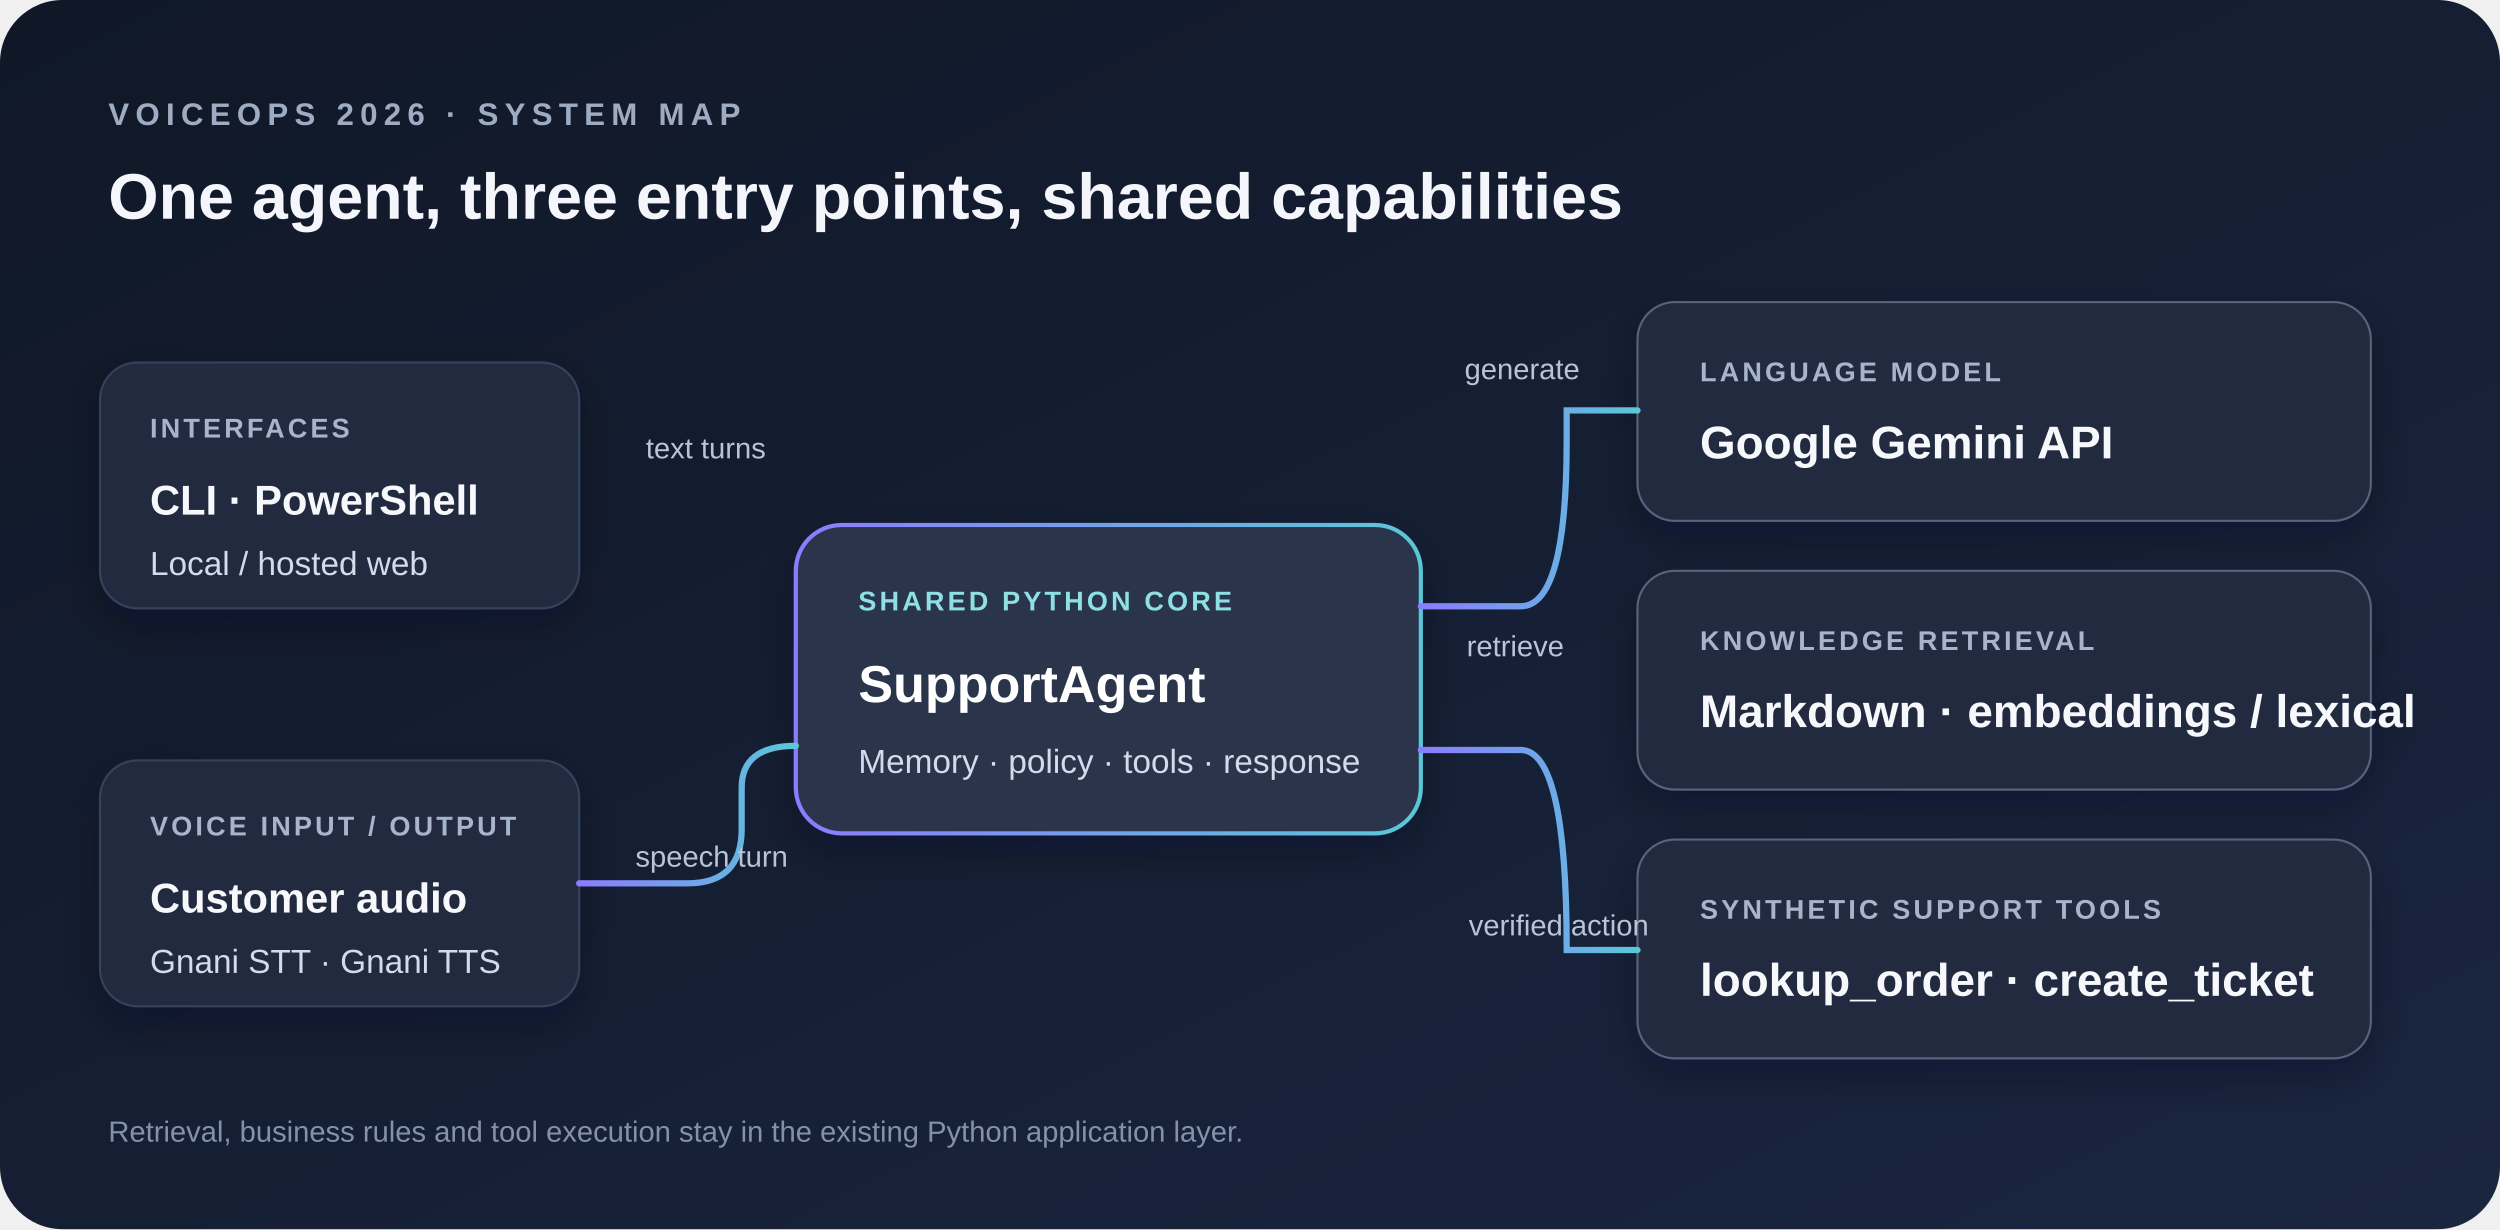
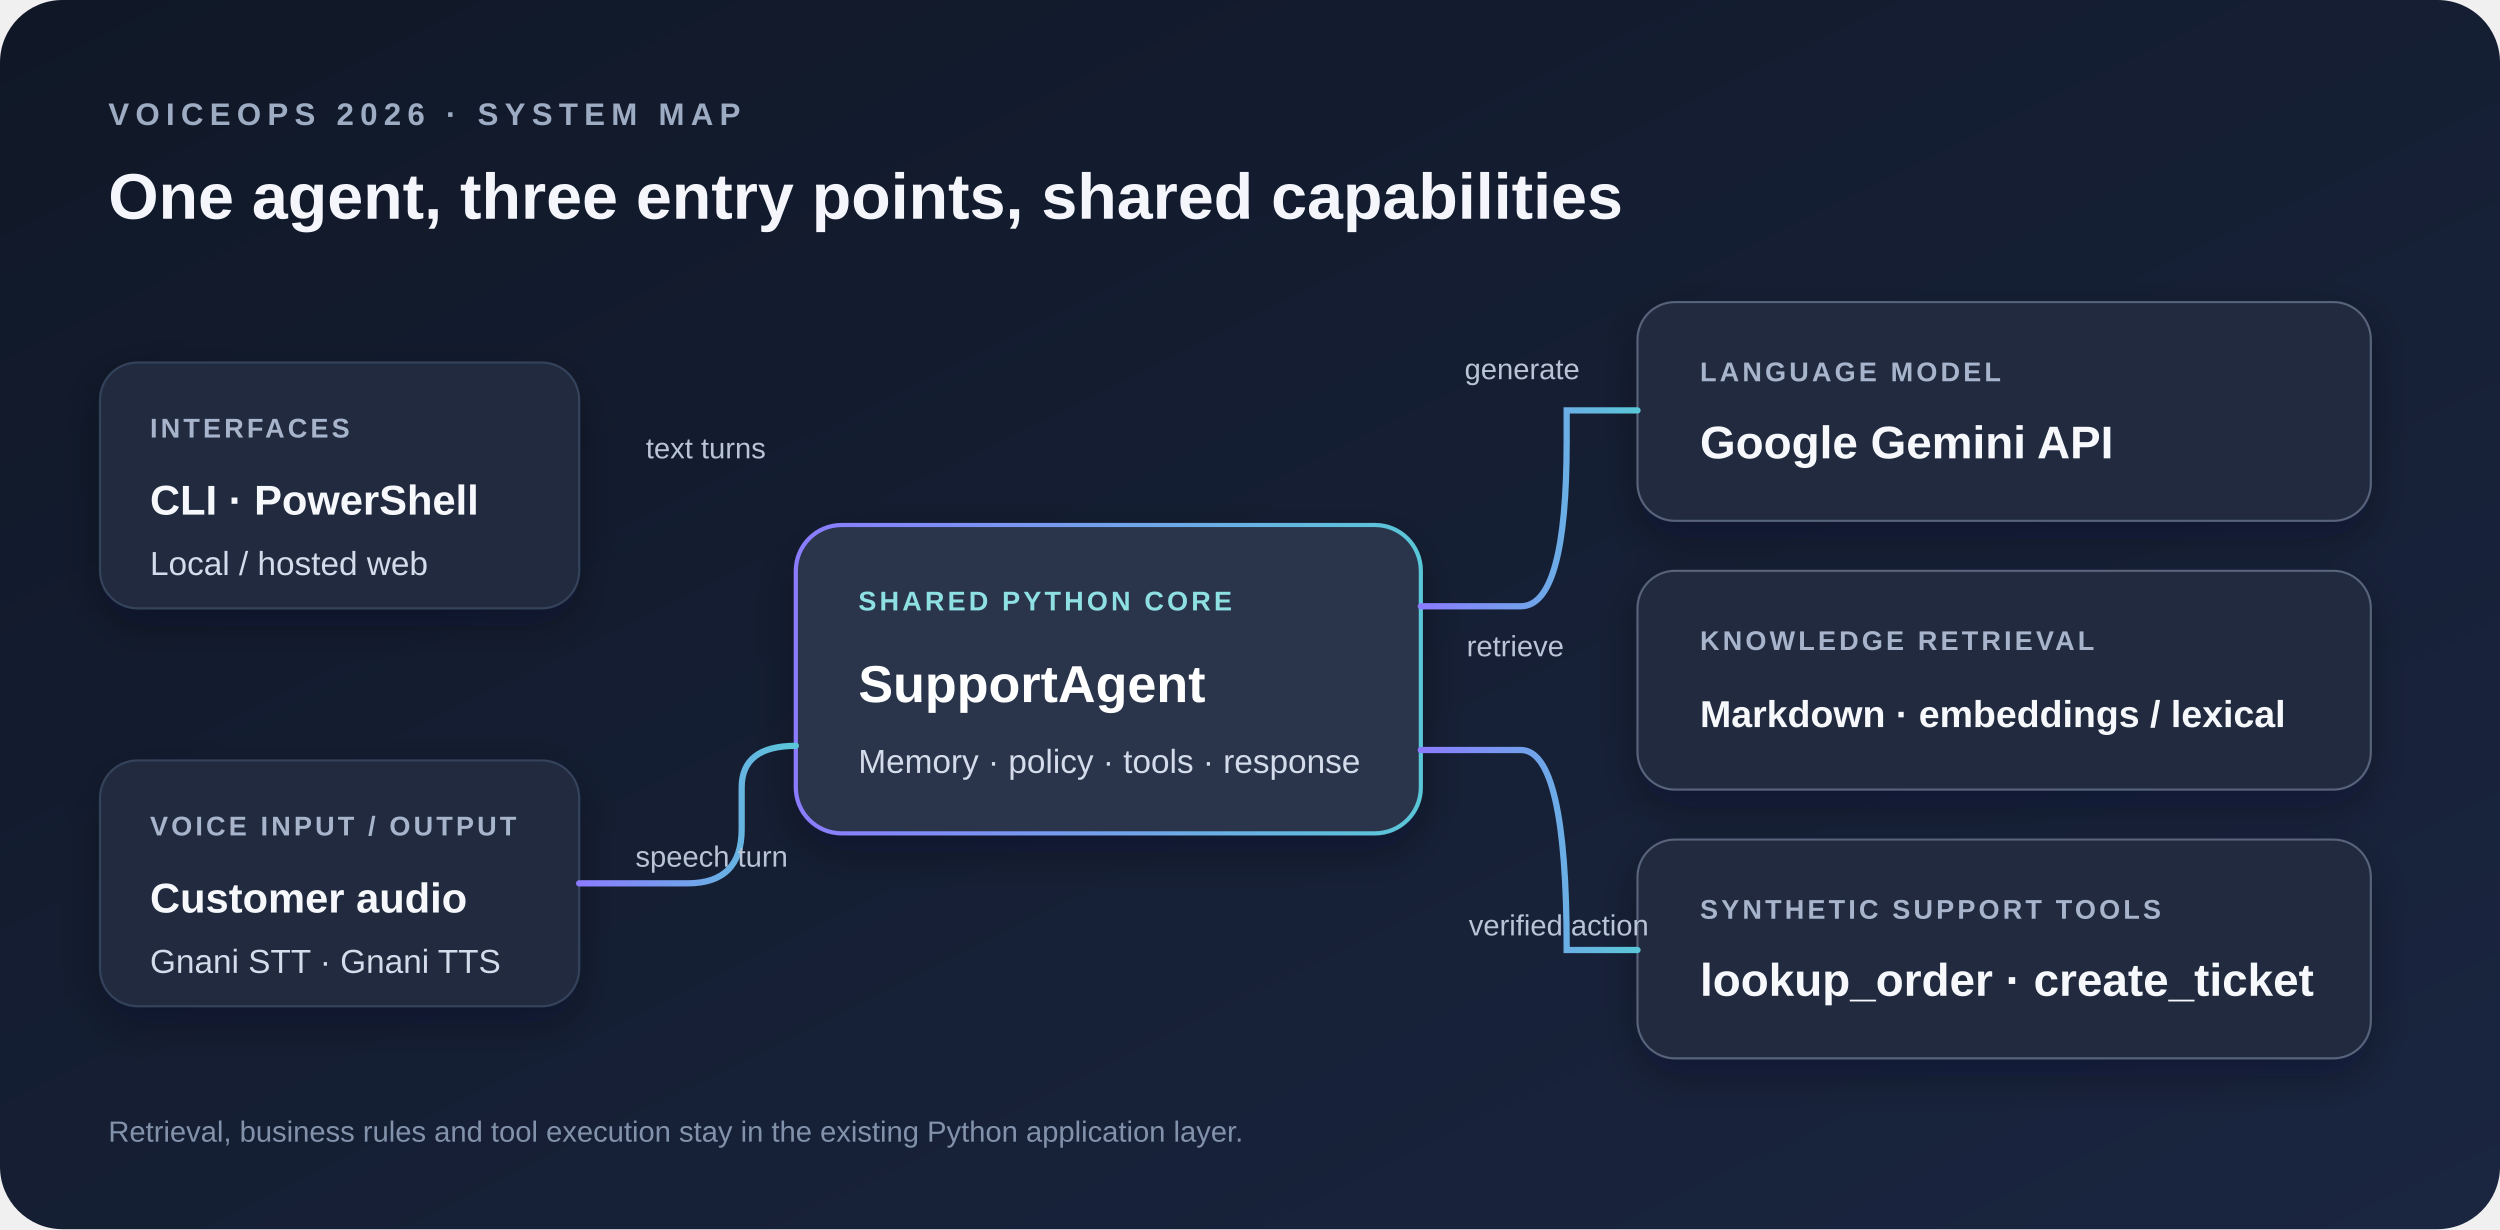
<svg xmlns="http://www.w3.org/2000/svg" width="1200" height="590" viewBox="0 0 1200 590" role="img" aria-labelledby="title desc">
  <defs>
    <linearGradient id="bg" x2="1" y2="1">
      <stop stop-color="#101827" />
      <stop offset="1" stop-color="#1a2540" />
    </linearGradient>
    <linearGradient id="a" x2="1">
      <stop stop-color="#8b7cff" />
      <stop offset="1" stop-color="#5ac7d8" />
    </linearGradient>
    <filter id="shadow">
      <feDropShadow dx="0" dy="8" stdDeviation="10" flood-color="#050a14" flood-opacity=".32" />
    </filter>
  </defs>
  <rect width="1200" height="590" rx="30" fill="url(#bg)" />
  <text x="52" y="60" fill="#9eacc3" font-family="Segoe UI,Arial" font-size="15" font-weight="700" letter-spacing="3">VOICEOPS 2026 · SYSTEM MAP</text>
  <text x="52" y="105" fill="#f4f6fb" font-family="Segoe UI,Arial" font-size="31" font-weight="700">One agent, three entry points, shared capabilities</text>
  <g font-family="Segoe UI,Arial" filter="url(#shadow)">
    <rect x="48" y="174" width="230" height="118" rx="18" fill="#202c40" stroke="#35435b" />
    <text x="72" y="210" fill="#a7b4cb" font-size="13" font-weight="700" letter-spacing="1.5">INTERFACES</text>
    <text x="72" y="247" fill="#f7f8fb" font-size="20" font-weight="700">CLI · PowerShell</text>
    <text x="72" y="276" fill="#d4dbea" font-size="16">Local / hosted web</text>
    <rect x="48" y="365" width="230" height="118" rx="18" fill="#202c40" stroke="#35435b" />
    <text x="72" y="401" fill="#a7b4cb" font-size="13" font-weight="700" letter-spacing="1.5">VOICE INPUT / OUTPUT</text>
    <text x="72" y="438" fill="#f7f8fb" font-size="20" font-weight="700">Customer audio</text>
    <text x="72" y="467" fill="#d4dbea" font-size="16">Gnani STT · Gnani TTS</text>
    <rect x="382" y="252" width="300" height="148" rx="22" fill="#29364c" stroke="url(#a)" stroke-width="2" />
    <text x="412" y="293" fill="#8ee0e3" font-size="13" font-weight="700" letter-spacing="1.5">SHARED PYTHON CORE</text>
    <text x="412" y="337" fill="#fff" font-size="25" font-weight="700">SupportAgent</text>
    <text x="412" y="371" fill="#d4dbea" font-size="16">Memory · policy · tools · response</text>
    <rect x="786" y="145" width="352" height="105" rx="18" fill="#202c40" stroke="#59637b" />
    <text x="816" y="183" fill="#a7b4cb" font-size="13" font-weight="700" letter-spacing="1.5">LANGUAGE MODEL</text>
    <text x="816" y="220" fill="#f7f8fb" font-size="22" font-weight="700">Google Gemini API</text>
    <rect x="786" y="274" width="352" height="105" rx="18" fill="#202c40" stroke="#59637b" />
    <text x="816" y="312" fill="#a7b4cb" font-size="13" font-weight="700" letter-spacing="1.5">KNOWLEDGE RETRIEVAL</text>
-     <text x="816" y="349" fill="#f7f8fb" font-size="22" font-weight="700">Markdown · embeddings / lexical</text>
+     <text x="816" y="349" fill="#f7f8fb" font-size="18" font-weight="700">Markdown · embeddings / lexical</text>
    <rect x="786" y="403" width="352" height="105" rx="18" fill="#202c40" stroke="#59637b" />
    <text x="816" y="441" fill="#a7b4cb" font-size="13" font-weight="700" letter-spacing="1.5">SYNTHETIC SUPPORT TOOLS</text>
    <text x="816" y="478" fill="#f7f8fb" font-size="22" font-weight="700">lookup_order · create_ticket</text>
  </g>
  <g fill="none" stroke="url(#a)" stroke-width="3" stroke-linecap="round">
    <path d="M278 232H382" />
    <path d="M278 424H330Q356 424 356 398V378Q356 358 382 358" />
    <path d="M682 291H730Q752 291 752 212V197H786" />
    <path d="M682 326H786" />
    <path d="M682 360H730Q752 360 752 455V456H786" />
  </g>
  <g fill="#b9c4d7" font-family="Segoe UI,Arial" font-size="14">
    <text x="310" y="220">text turns</text>
    <text x="305" y="416">speech turn</text>
    <text x="703" y="182">generate</text>
    <text x="704" y="315">retrieve</text>
    <text x="705" y="449">verified action</text>
  </g>
  <text x="52" y="548" fill="#8392ab" font-family="Segoe UI,Arial" font-size="14">Retrieval, business rules and tool execution stay in the existing Python application layer.</text>
</svg>
